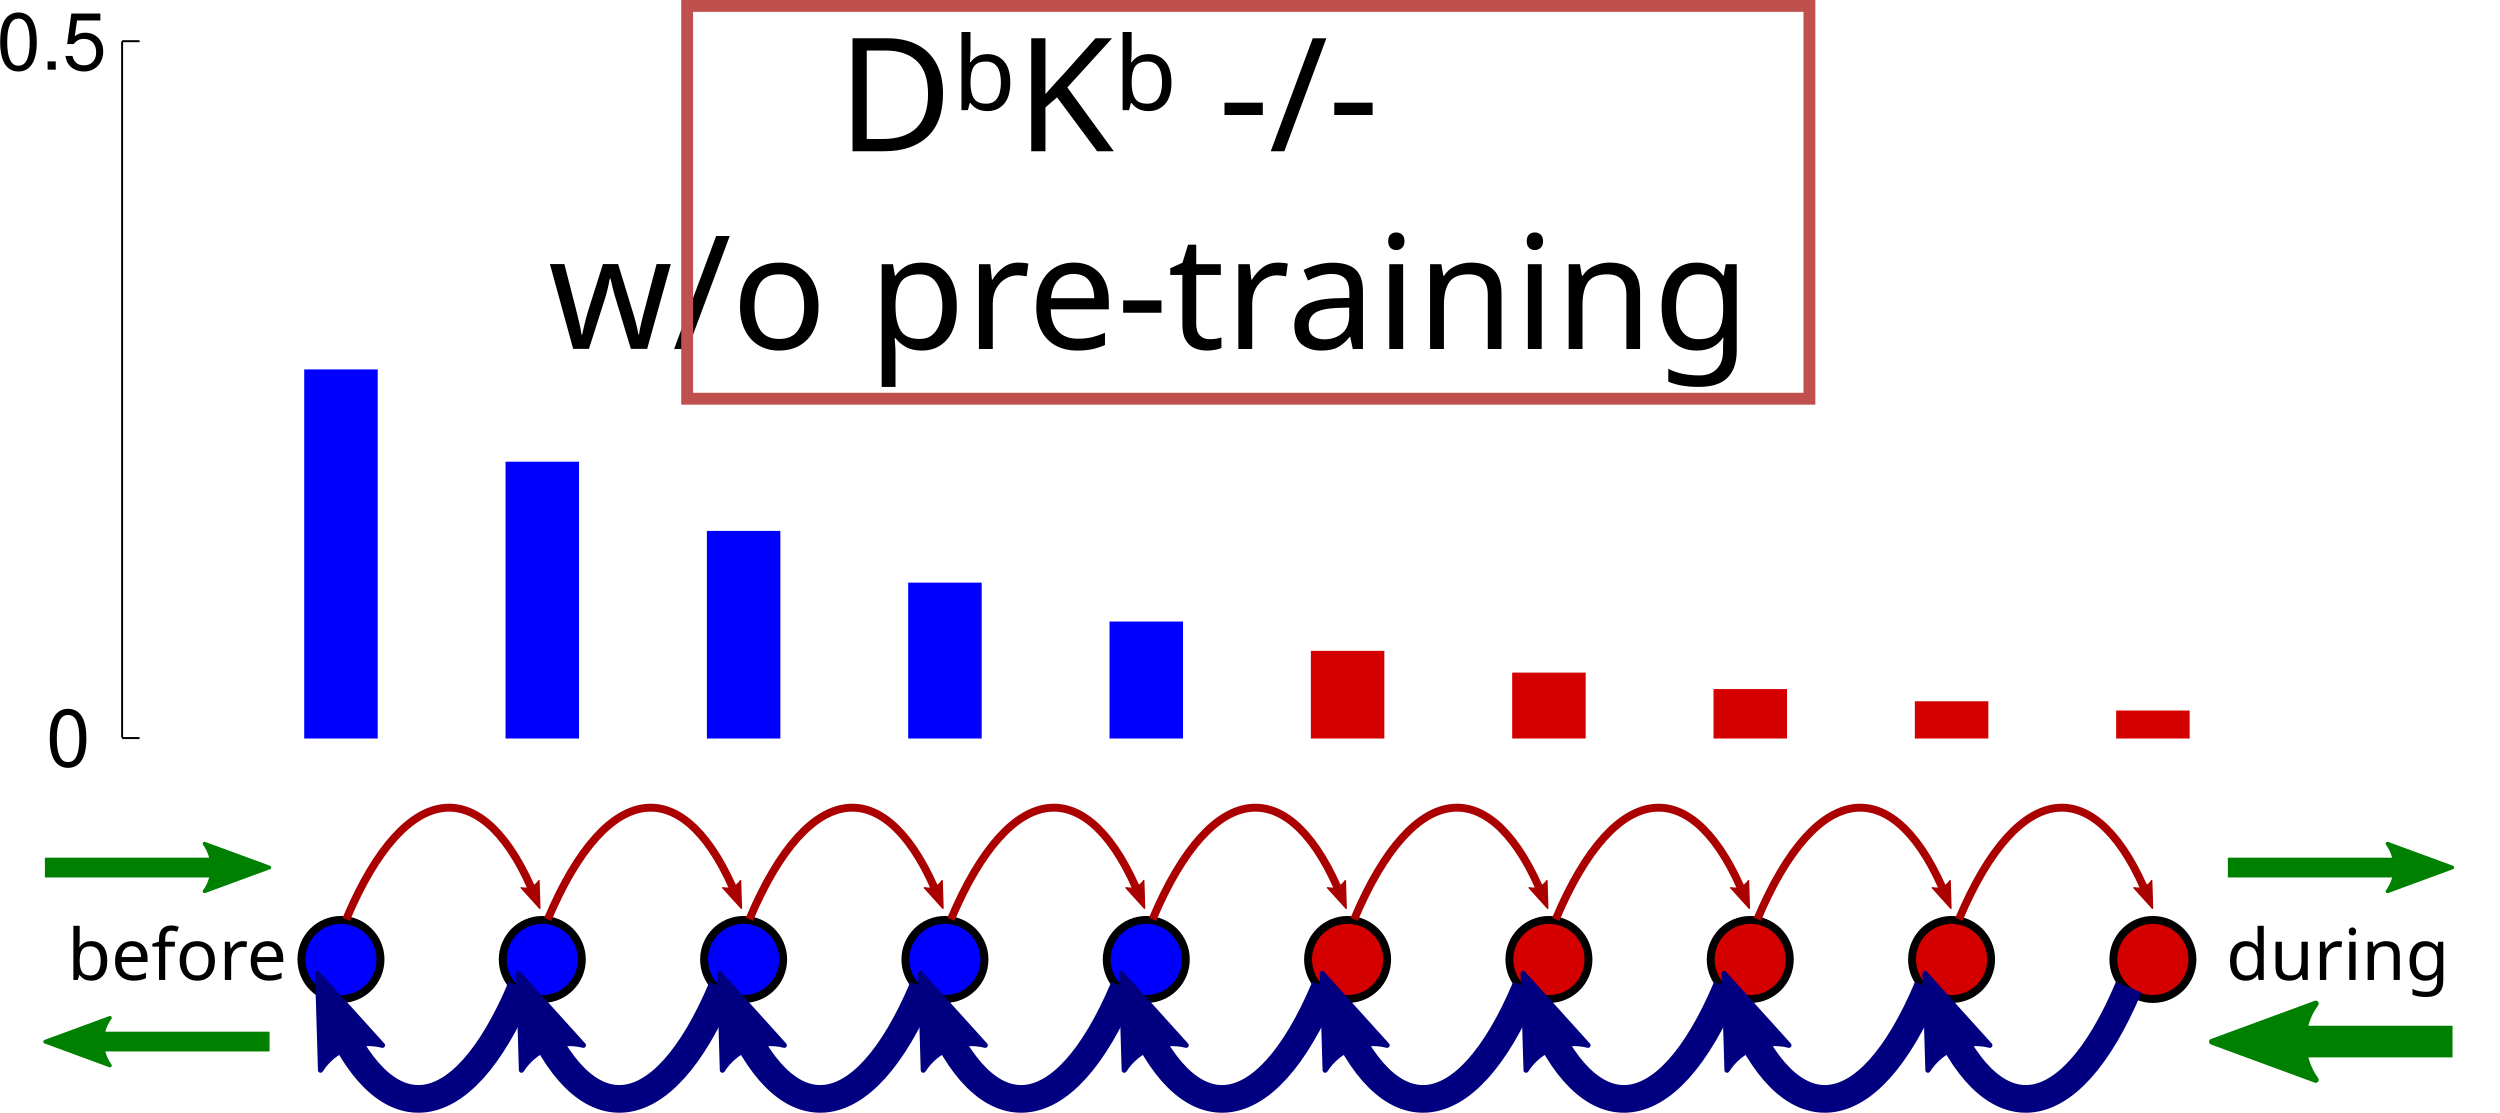
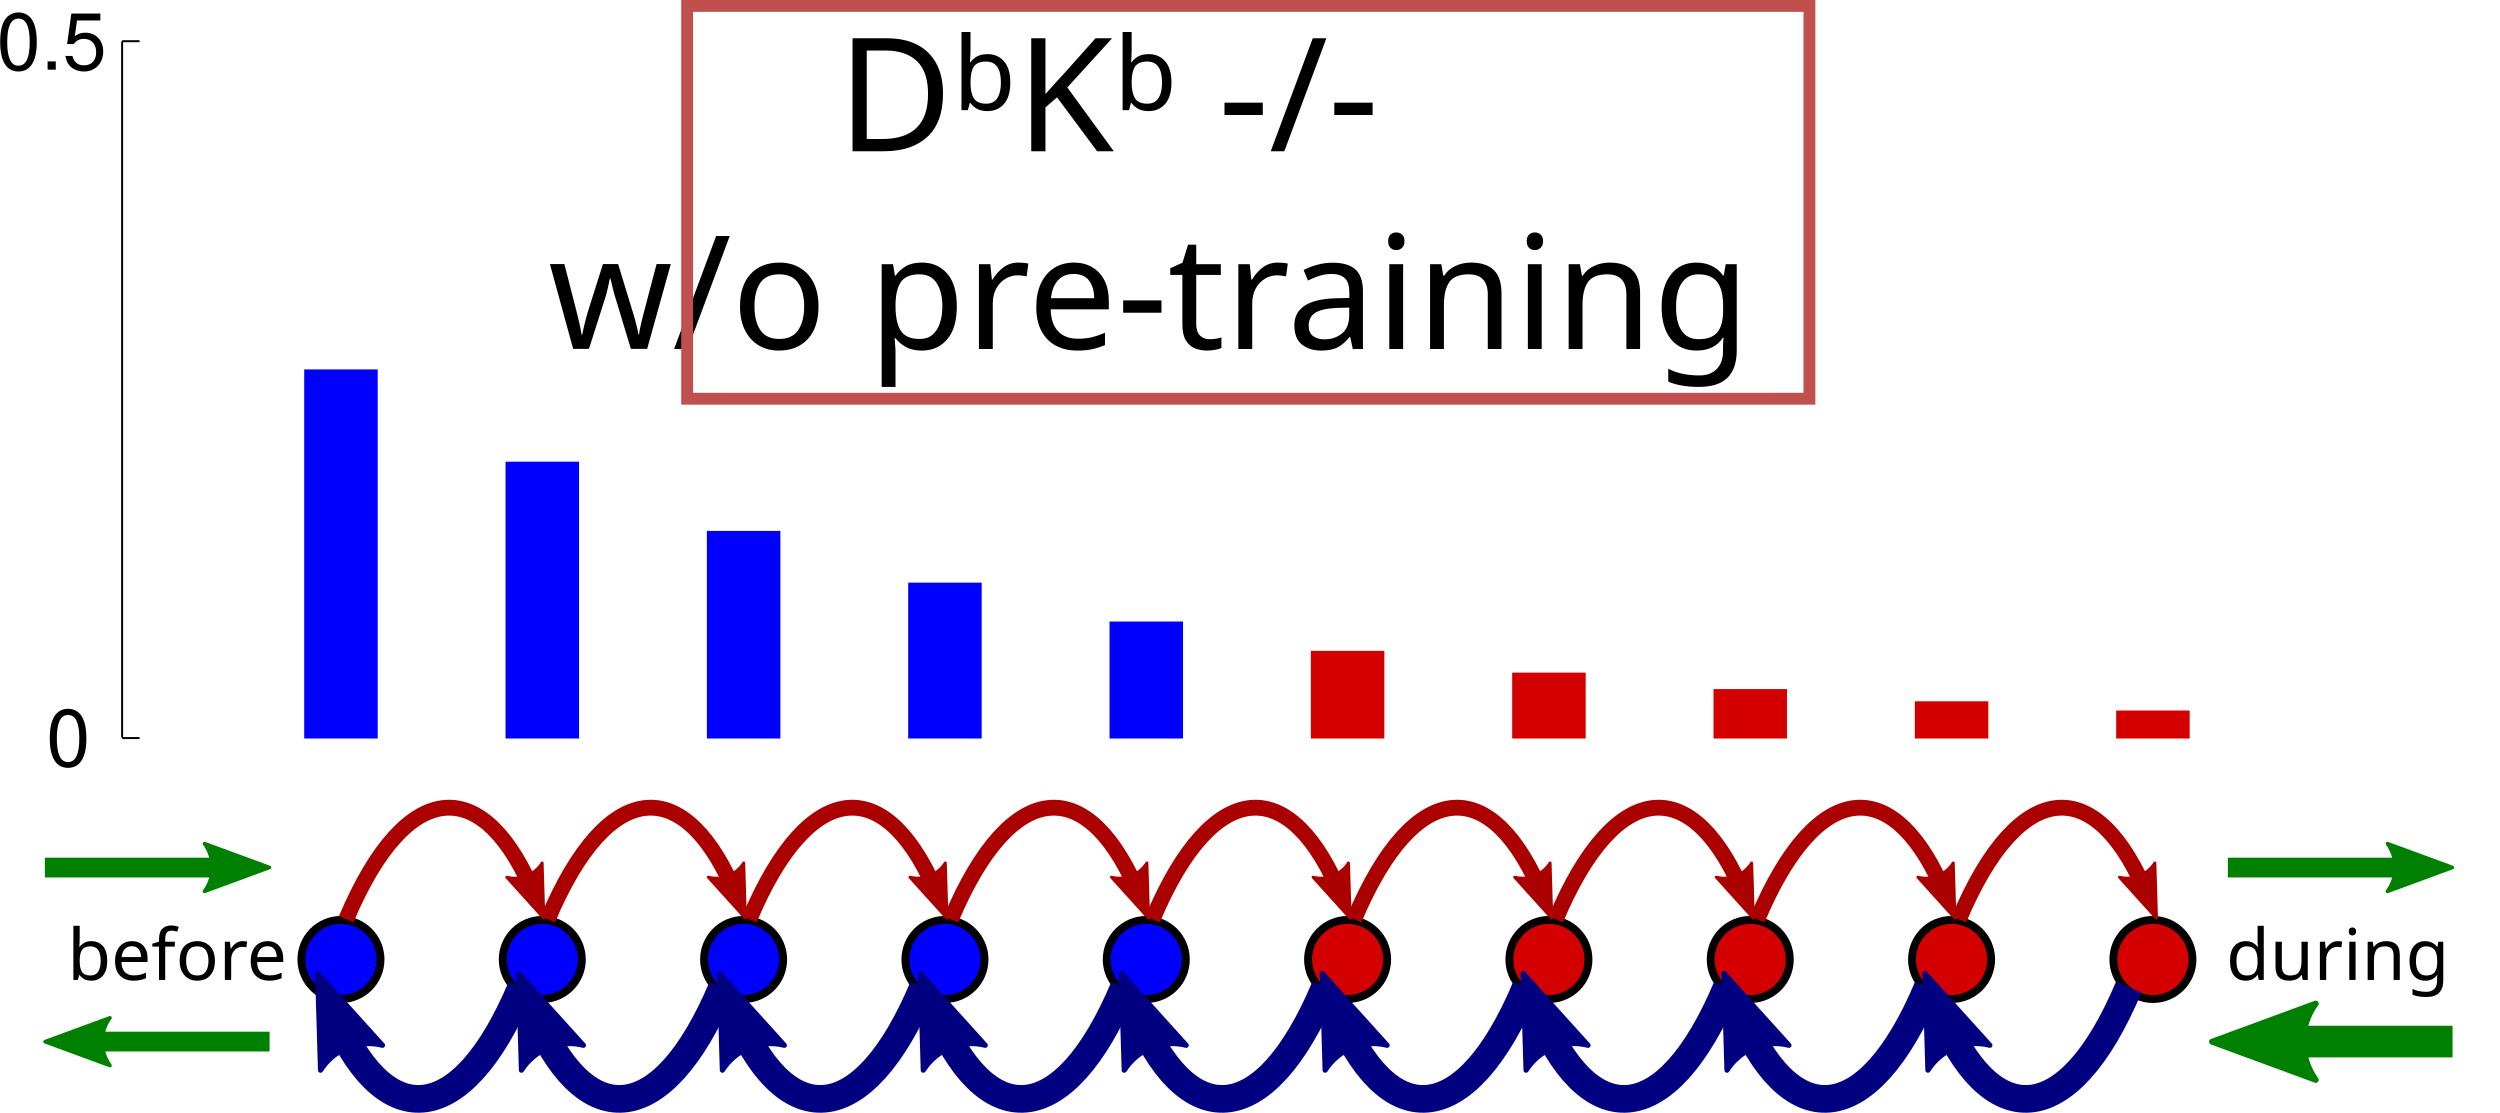
<svg xmlns="http://www.w3.org/2000/svg" width="316.084" height="140.688" id="svg2" version="1.1">
  <defs id="defs4">
    <marker orient="auto" refY="0" refX="0" id="Arrow2Send" style="overflow:visible">
      <path id="path4544" style="font-size:12px;fill-rule:evenodd;stroke-width:0.625;stroke-linejoin:round" d="M 8.719,4.034 -2.207,0.016 8.719,-4.002 c -1.745,2.372 -1.735,5.617 -6e-7,8.035 z" transform="matrix(-0.3,0,0,-0.3,0.69,0)" />
    </marker>
    <marker orient="auto" refY="0" refX="0" id="Arrow2Sstart" style="overflow:visible">
      <path id="path4541" style="font-size:12px;fill-rule:evenodd;stroke-width:0.625;stroke-linejoin:round" d="M 8.719,4.034 -2.207,0.016 8.719,-4.002 c -1.745,2.372 -1.735,5.617 -6e-7,8.035 z" transform="matrix(0.3,0,0,0.3,-0.69,0)" />
    </marker>
    <marker orient="auto" refY="0" refX="0" id="Arrow2Send-4" style="overflow:visible">
      <path id="path4544-5" style="font-size:12px;fill-rule:evenodd;stroke-width:0.625;stroke-linejoin:round" d="M 8.719,4.034 -2.207,0.016 8.719,-4.002 c -1.745,2.372 -1.735,5.617 -6e-7,8.035 z" transform="matrix(-0.3,0,0,-0.3,0.69,0)" />
    </marker>
    <marker orient="auto" refY="0" refX="0" id="Arrow2Send-3" style="overflow:visible">
      <path id="path4544-52" style="font-size:12px;fill-rule:evenodd;stroke-width:0.625;stroke-linejoin:round" d="M 8.719,4.034 -2.207,0.016 8.719,-4.002 c -1.745,2.372 -1.735,5.617 -6e-7,8.035 z" transform="matrix(-0.3,0,0,-0.3,0.69,0)" />
    </marker>
    <marker orient="auto" refY="0" refX="0" id="Arrow2Send-9" style="overflow:visible">
      <path id="path4544-4" style="font-size:12px;fill-rule:evenodd;stroke-width:0.625;stroke-linejoin:round" d="M 8.719,4.034 -2.207,0.016 8.719,-4.002 c -1.745,2.372 -1.735,5.617 -6e-7,8.035 z" transform="matrix(-0.3,0,0,-0.3,0.69,0)" />
    </marker>
    <marker orient="auto" refY="0" refX="0" id="Arrow2Send-0" style="overflow:visible">
      <path id="path4544-59" style="font-size:12px;fill-rule:evenodd;stroke-width:0.625;stroke-linejoin:round" d="M 8.719,4.034 -2.207,0.016 8.719,-4.002 c -1.745,2.372 -1.735,5.617 -6e-7,8.035 z" transform="matrix(-0.3,0,0,-0.3,0.69,0)" />
    </marker>
    <marker orient="auto" refY="0" refX="0" id="Arrow2Send-6" style="overflow:visible">
      <path id="path4544-594" style="font-size:12px;fill-rule:evenodd;stroke-width:0.625;stroke-linejoin:round" d="M 8.719,4.034 -2.207,0.016 8.719,-4.002 c -1.745,2.372 -1.735,5.617 -6e-7,8.035 z" transform="matrix(-0.3,0,0,-0.3,0.69,0)" />
    </marker>
    <marker orient="auto" refY="0" refX="0" id="Arrow2Send-43" style="overflow:visible">
      <path id="path4544-54" style="font-size:12px;fill-rule:evenodd;stroke-width:0.625;stroke-linejoin:round" d="M 8.719,4.034 -2.207,0.016 8.719,-4.002 c -1.745,2.372 -1.735,5.617 -6e-7,8.035 z" transform="matrix(-0.3,0,0,-0.3,0.69,0)" />
    </marker>
    <marker orient="auto" refY="0" refX="0" id="Arrow2Send-41" style="overflow:visible">
      <path id="path4544-6" style="font-size:12px;fill-rule:evenodd;stroke-width:0.625;stroke-linejoin:round" d="M 8.719,4.034 -2.207,0.016 8.719,-4.002 c -1.745,2.372 -1.735,5.617 -6e-7,8.035 z" transform="matrix(-0.3,0,0,-0.3,0.69,0)" />
    </marker>
    <marker orient="auto" refY="0" refX="0" id="Arrow2Send-1" style="overflow:visible">
      <path id="path4544-58" style="font-size:12px;fill-rule:evenodd;stroke-width:0.625;stroke-linejoin:round" d="M 8.719,4.034 -2.207,0.016 8.719,-4.002 c -1.745,2.372 -1.735,5.617 -6e-7,8.035 z" transform="matrix(-0.3,0,0,-0.3,0.69,0)" />
    </marker>
    <marker orient="auto" refY="0" refX="0" id="Arrow2Send-01" style="overflow:visible">
      <path id="path4544-40" style="font-size:12px;fill-rule:evenodd;stroke-width:0.625;stroke-linejoin:round" d="M 8.719,4.034 -2.207,0.016 8.719,-4.002 c -1.745,2.372 -1.735,5.617 -6e-7,8.035 z" transform="matrix(-0.3,0,0,-0.3,0.69,0)" />
    </marker>
    <marker orient="auto" refY="0" refX="0" id="Arrow2Send-91" style="overflow:visible">
      <path id="path4544-7" style="font-size:12px;fill-rule:evenodd;stroke-width:0.625;stroke-linejoin:round" d="M 8.719,4.034 -2.207,0.016 8.719,-4.002 c -1.745,2.372 -1.735,5.617 -6e-7,8.035 z" transform="matrix(-0.3,0,0,-0.3,0.69,0)" />
    </marker>
    <marker orient="auto" refY="0" refX="0" id="Arrow2Send-96" style="overflow:visible">
      <path id="path4544-8" style="font-size:12px;fill-rule:evenodd;stroke-width:0.625;stroke-linejoin:round" d="M 8.719,4.034 -2.207,0.016 8.719,-4.002 c -1.745,2.372 -1.735,5.617 -6e-7,8.035 z" transform="matrix(-0.3,0,0,-0.3,0.69,0)" />
    </marker>
    <marker orient="auto" refY="0" refX="0" id="Arrow2Send-30" style="overflow:visible">
      <path id="path4544-2" style="font-size:12px;fill-rule:evenodd;stroke-width:0.625;stroke-linejoin:round" d="M 8.719,4.034 -2.207,0.016 8.719,-4.002 c -1.745,2.372 -1.735,5.617 -6e-7,8.035 z" transform="matrix(-0.3,0,0,-0.3,0.69,0)" />
    </marker>
    <marker orient="auto" refY="0" refX="0" id="Arrow2Send-92" style="overflow:visible">
      <path id="path4544-24" style="font-size:12px;fill-rule:evenodd;stroke-width:0.625;stroke-linejoin:round" d="M 8.719,4.034 -2.207,0.016 8.719,-4.002 c -1.745,2.372 -1.735,5.617 -6e-7,8.035 z" transform="matrix(-0.3,0,0,-0.3,0.69,0)" />
    </marker>
    <marker orient="auto" refY="0" refX="0" id="Arrow2Send-8" style="overflow:visible">
      <path id="path4544-72" style="font-size:12px;fill-rule:evenodd;stroke-width:0.625;stroke-linejoin:round" d="M 8.719,4.034 -2.207,0.016 8.719,-4.002 c -1.745,2.372 -1.735,5.617 -6e-7,8.035 z" transform="matrix(-0.3,0,0,-0.3,0.69,0)" />
    </marker>
    <marker orient="auto" refY="0" refX="0" id="Arrow2Send-34" style="overflow:visible">
      <path id="path4544-3" style="font-size:12px;fill-rule:evenodd;stroke-width:0.625;stroke-linejoin:round" d="M 8.719,4.034 -2.207,0.016 8.719,-4.002 c -1.745,2.372 -1.735,5.617 -6e-7,8.035 z" transform="matrix(-0.3,0,0,-0.3,0.69,0)" />
    </marker>
    <marker orient="auto" refY="0" refX="0" id="Arrow2Send-32" style="overflow:visible">
      <path id="path4544-76" style="font-size:12px;fill-rule:evenodd;stroke-width:0.625;stroke-linejoin:round" d="M 8.719,4.034 -2.207,0.016 8.719,-4.002 c -1.745,2.372 -1.735,5.617 -6e-7,8.035 z" transform="matrix(-0.3,0,0,-0.3,0.69,0)" />
    </marker>
    <marker orient="auto" refY="0" refX="0" id="Arrow2Send-36" style="overflow:visible">
      <path id="path4544-9" style="font-size:12px;fill-rule:evenodd;stroke-width:0.625;stroke-linejoin:round" d="M 8.719,4.034 -2.207,0.016 8.719,-4.002 c -1.745,2.372 -1.735,5.617 -6e-7,8.035 z" transform="matrix(-0.3,0,0,-0.3,0.69,0)" />
    </marker>
    <marker orient="auto" refY="0" refX="0" id="Arrow2Send-33" style="overflow:visible">
      <path id="path4544-0" style="font-size:12px;fill-rule:evenodd;stroke-width:0.625;stroke-linejoin:round" d="M 8.719,4.034 -2.207,0.016 8.719,-4.002 c -1.745,2.372 -1.735,5.617 -6e-7,8.035 z" transform="matrix(-0.3,0,0,-0.3,0.69,0)" />
    </marker>
    <marker orient="auto" refY="0" refX="0" id="Arrow2SendM" style="overflow:visible">
      <path id="path3097" style="font-size:12px;fill:#aa0000;fill-rule:evenodd;stroke:#aa0000;stroke-width:0.625;stroke-linejoin:round" d="M 8.719,4.034 -2.207,0.016 8.719,-4.002 c -1.745,2.372 -1.735,5.617 -6e-7,8.035 z" transform="matrix(-0.3,0,0,-0.3,0.69,0)" />
    </marker>
    <marker orient="auto" refY="0" refX="0" id="Arrow2Sendg" style="overflow:visible">
      <path id="path3100" style="font-size:12px;fill:#aa0000;fill-rule:evenodd;stroke:#aa0000;stroke-width:0.625;stroke-linejoin:round" d="M 8.719,4.034 -2.207,0.016 8.719,-4.002 c -1.745,2.372 -1.735,5.617 -6e-7,8.035 z" transform="matrix(-0.3,0,0,-0.3,0.69,0)" />
    </marker>
    <marker orient="auto" refY="0" refX="0" id="Arrow2Send3" style="overflow:visible">
      <path id="path3103" style="font-size:12px;fill:#aa0000;fill-rule:evenodd;stroke:#aa0000;stroke-width:0.625;stroke-linejoin:round" d="M 8.719,4.034 -2.207,0.016 8.719,-4.002 c -1.745,2.372 -1.735,5.617 -6e-7,8.035 z" transform="matrix(-0.3,0,0,-0.3,0.69,0)" />
    </marker>
    <marker orient="auto" refY="0" refX="0" id="Arrow2Sends" style="overflow:visible">
      <path id="path3106" style="font-size:12px;fill:#aa0000;fill-rule:evenodd;stroke:#aa0000;stroke-width:0.625;stroke-linejoin:round" d="M 8.719,4.034 -2.207,0.016 8.719,-4.002 c -1.745,2.372 -1.735,5.617 -6e-7,8.035 z" transform="matrix(-0.3,0,0,-0.3,0.69,0)" />
    </marker>
    <marker orient="auto" refY="0" refX="0" id="Arrow2Sendz" style="overflow:visible">
      <path id="path3109" style="font-size:12px;fill:#aa0000;fill-rule:evenodd;stroke:#aa0000;stroke-width:0.625;stroke-linejoin:round" d="M 8.719,4.034 -2.207,0.016 8.719,-4.002 c -1.745,2.372 -1.735,5.617 -6e-7,8.035 z" transform="matrix(-0.3,0,0,-0.3,0.69,0)" />
    </marker>
    <marker orient="auto" refY="0" refX="0" id="Arrow2SendI" style="overflow:visible">
      <path id="path3112" style="font-size:12px;fill:#aa0000;fill-rule:evenodd;stroke:#aa0000;stroke-width:0.625;stroke-linejoin:round" d="M 8.719,4.034 -2.207,0.016 8.719,-4.002 c -1.745,2.372 -1.735,5.617 -6e-7,8.035 z" transform="matrix(-0.3,0,0,-0.3,0.69,0)" />
    </marker>
    <marker orient="auto" refY="0" refX="0" id="Arrow2Send7" style="overflow:visible">
      <path id="path3115" style="font-size:12px;fill:#aa0000;fill-rule:evenodd;stroke:#aa0000;stroke-width:0.625;stroke-linejoin:round" d="M 8.719,4.034 -2.207,0.016 8.719,-4.002 c -1.745,2.372 -1.735,5.617 -6e-7,8.035 z" transform="matrix(-0.3,0,0,-0.3,0.69,0)" />
    </marker>
    <marker orient="auto" refY="0" refX="0" id="Arrow2SendG" style="overflow:visible">
      <path id="path3118" style="font-size:12px;fill:#aa0000;fill-rule:evenodd;stroke:#aa0000;stroke-width:0.625;stroke-linejoin:round" d="M 8.719,4.034 -2.207,0.016 8.719,-4.002 c -1.745,2.372 -1.735,5.617 -6e-7,8.035 z" transform="matrix(-0.3,0,0,-0.3,0.69,0)" />
    </marker>
    <marker orient="auto" refY="0" refX="0" id="Arrow2SendJ" style="overflow:visible">
      <path id="path3121" style="font-size:12px;fill:#aa0000;fill-rule:evenodd;stroke:#aa0000;stroke-width:0.625;stroke-linejoin:round" d="M 8.719,4.034 -2.207,0.016 8.719,-4.002 c -1.745,2.372 -1.735,5.617 -6e-7,8.035 z" transform="matrix(-0.3,0,0,-0.3,0.69,0)" />
    </marker>
    <marker orient="auto" refY="0" refX="0" id="Arrow2Sendzk" style="overflow:visible">
      <path id="path3315" style="font-size:12px;fill:#000080;fill-rule:evenodd;stroke:#000080;stroke-width:0.625;stroke-linejoin:round" d="M 8.719,4.034 -2.207,0.016 8.719,-4.002 c -1.745,2.372 -1.735,5.617 -6e-7,8.035 z" transform="matrix(-0.3,0,0,-0.3,0.69,0)" />
    </marker>
    <marker orient="auto" refY="0" refX="0" id="Arrow2SendD" style="overflow:visible">
      <path id="path3318" style="font-size:12px;fill:#000080;fill-rule:evenodd;stroke:#000080;stroke-width:0.625;stroke-linejoin:round" d="M 8.719,4.034 -2.207,0.016 8.719,-4.002 c -1.745,2.372 -1.735,5.617 -6e-7,8.035 z" transform="matrix(-0.3,0,0,-0.3,0.69,0)" />
    </marker>
    <marker orient="auto" refY="0" refX="0" id="Arrow2SendO" style="overflow:visible">
      <path id="path3321" style="font-size:12px;fill:#000080;fill-rule:evenodd;stroke:#000080;stroke-width:0.625;stroke-linejoin:round" d="M 8.719,4.034 -2.207,0.016 8.719,-4.002 c -1.745,2.372 -1.735,5.617 -6e-7,8.035 z" transform="matrix(-0.3,0,0,-0.3,0.69,0)" />
    </marker>
    <marker orient="auto" refY="0" refX="0" id="Arrow2Sendu" style="overflow:visible">
      <path id="path3324" style="font-size:12px;fill:#000080;fill-rule:evenodd;stroke:#000080;stroke-width:0.625;stroke-linejoin:round" d="M 8.719,4.034 -2.207,0.016 8.719,-4.002 c -1.745,2.372 -1.735,5.617 -6e-7,8.035 z" transform="matrix(-0.3,0,0,-0.3,0.69,0)" />
    </marker>
    <marker orient="auto" refY="0" refX="0" id="Arrow2Sendd" style="overflow:visible">
      <path id="path3327" style="font-size:12px;fill:#000080;fill-rule:evenodd;stroke:#000080;stroke-width:0.625;stroke-linejoin:round" d="M 8.719,4.034 -2.207,0.016 8.719,-4.002 c -1.745,2.372 -1.735,5.617 -6e-7,8.035 z" transform="matrix(-0.3,0,0,-0.3,0.69,0)" />
    </marker>
    <marker orient="auto" refY="0" refX="0" id="Arrow2Send9" style="overflow:visible">
      <path id="path3330" style="font-size:12px;fill:#000080;fill-rule:evenodd;stroke:#000080;stroke-width:0.625;stroke-linejoin:round" d="M 8.719,4.034 -2.207,0.016 8.719,-4.002 c -1.745,2.372 -1.735,5.617 -6e-7,8.035 z" transform="matrix(-0.3,0,0,-0.3,0.69,0)" />
    </marker>
    <marker orient="auto" refY="0" refX="0" id="Arrow2SendI1" style="overflow:visible">
      <path id="path3333" style="font-size:12px;fill:#000080;fill-rule:evenodd;stroke:#000080;stroke-width:0.625;stroke-linejoin:round" d="M 8.719,4.034 -2.207,0.016 8.719,-4.002 c -1.745,2.372 -1.735,5.617 -6e-7,8.035 z" transform="matrix(-0.3,0,0,-0.3,0.69,0)" />
    </marker>
    <marker orient="auto" refY="0" refX="0" id="Arrow2Senda" style="overflow:visible">
      <path id="path3336" style="font-size:12px;fill:#000080;fill-rule:evenodd;stroke:#000080;stroke-width:0.625;stroke-linejoin:round" d="M 8.719,4.034 -2.207,0.016 8.719,-4.002 c -1.745,2.372 -1.735,5.617 -6e-7,8.035 z" transform="matrix(-0.3,0,0,-0.3,0.69,0)" />
    </marker>
    <marker orient="auto" refY="0" refX="0" id="Arrow2SendaN" style="overflow:visible">
      <path id="path3339" style="font-size:12px;fill:#000080;fill-rule:evenodd;stroke:#000080;stroke-width:0.625;stroke-linejoin:round" d="M 8.719,4.034 -2.207,0.016 8.719,-4.002 c -1.745,2.372 -1.735,5.617 -6e-7,8.035 z" transform="matrix(-0.3,0,0,-0.3,0.69,0)" />
    </marker>
    <marker orient="auto" refY="0" refX="0" id="Arrow2Send-33d2" style="overflow:visible">
      <path id="path5288" style="font-size:12px;fill:#008000;fill-rule:evenodd;stroke:#008000;stroke-width:0.625;stroke-linejoin:round" d="M 8.719,4.034 -2.207,0.016 8.719,-4.002 c -1.745,2.372 -1.735,5.617 -6e-7,8.035 z" transform="matrix(-0.3,0,0,-0.3,0.69,0)" />
    </marker>
    <marker orient="auto" refY="0" refX="0" id="Arrow2Send-337r" style="overflow:visible">
      <path id="path5291" style="font-size:12px;fill:#008000;fill-rule:evenodd;stroke:#008000;stroke-width:0.625;stroke-linejoin:round" d="M 8.719,4.034 -2.207,0.016 8.719,-4.002 c -1.745,2.372 -1.735,5.617 -6e-7,8.035 z" transform="matrix(-0.3,0,0,-0.3,0.69,0)" />
    </marker>
    <marker orient="auto" refY="0" refX="0" id="Arrow2Send-33Jk" style="overflow:visible">
      <path id="path5285" style="font-size:12px;fill:#008000;fill-rule:evenodd;stroke:#008000;stroke-width:0.625;stroke-linejoin:round" d="M 8.719,4.034 -2.207,0.016 8.719,-4.002 c -1.745,2.372 -1.735,5.617 -6e-7,8.035 z" transform="matrix(-0.3,0,0,-0.3,0.69,0)" />
    </marker>
    <marker orient="auto" refY="0" refX="0" id="Arrow2Send-33V0" style="overflow:visible">
      <path id="path5294" style="font-size:12px;fill:#008000;fill-rule:evenodd;stroke:#008000;stroke-width:0.625;stroke-linejoin:round" d="M 8.719,4.034 -2.207,0.016 8.719,-4.002 c -1.745,2.372 -1.735,5.617 -6e-7,8.035 z" transform="matrix(-0.3,0,0,-0.3,0.69,0)" />
    </marker>
  </defs>
  <g id="layer1" transform="translate(-99.48812,-319.6246)">
    <path transform="matrix(-1,0,0,1,556.6883,93.57143)" style="fill:#d40000;stroke:#000000;stroke-width:1;stroke-linecap:round;stroke-linejoin:round;stroke-miterlimit:4;stroke-dasharray:none;stroke-dashoffset:0" id="path2994-3-2-1" d="m 190,347.362 c 0,2.761 -2.239,5 -5,5 -2.761,0 -5,-2.239 -5,-5 0,-2.761 2.239,-5 5,-5 2.761,0 5,2.239 5,5 z" />
    <path transform="matrix(-1,0,0,1,531.2338,93.57143)" style="fill:#d40000;stroke:#000000;stroke-width:1;stroke-linecap:round;stroke-linejoin:round;stroke-miterlimit:4;stroke-dasharray:none;stroke-dashoffset:0" id="path2994-3-2-7" d="m 190,347.362 c 0,2.761 -2.239,5 -5,5 -2.761,0 -5,-2.239 -5,-5 0,-2.761 2.239,-5 5,-5 2.761,0 5,2.239 5,5 z" />
    <path transform="matrix(-1,0,0,1,480.3247,93.57143)" style="fill:#d40000;stroke:#000000;stroke-width:1;stroke-linecap:round;stroke-linejoin:round;stroke-miterlimit:4;stroke-dasharray:none;stroke-dashoffset:0" id="path2994-3-2-4" d="m 190,347.362 c 0,2.761 -2.239,5 -5,5 -2.761,0 -5,-2.239 -5,-5 0,-2.761 2.239,-5 5,-5 2.761,0 5,2.239 5,5 z" />
    <path transform="matrix(-1,0,0,1,505.7792,93.57143)" style="fill:#d40000;stroke:#000000;stroke-width:1;stroke-linecap:round;stroke-linejoin:round;stroke-miterlimit:4;stroke-dasharray:none;stroke-dashoffset:0" id="path2994-3-2-0" d="m 190,347.362 c 0,2.761 -2.239,5 -5,5 -2.761,0 -5,-2.239 -5,-5 0,-2.761 2.239,-5 5,-5 2.761,0 5,2.239 5,5 z" />
    <path transform="matrix(-1,0,0,1,454.8701,93.57143)" style="fill:#d40000;stroke:#000000;stroke-width:1;stroke-linecap:round;stroke-linejoin:round;stroke-miterlimit:4;stroke-dasharray:none;stroke-dashoffset:0" id="path2994-3-2-9" d="m 190,347.362 c 0,2.761 -2.239,5 -5,5 -2.761,0 -5,-2.239 -5,-5 0,-2.761 2.239,-5 5,-5 2.761,0 5,2.239 5,5 z" />
    <path transform="matrix(-1,0,0,1,327.5974,93.57143)" style="fill:#0000ff;stroke:#000000;stroke-width:1;stroke-linecap:round;stroke-linejoin:round;stroke-miterlimit:4;stroke-dasharray:none;stroke-dashoffset:0" id="path2994-4" d="m 190,347.362 c 0,2.761 -2.239,5 -5,5 -2.761,0 -5,-2.239 -5,-5 0,-2.761 2.239,-5 5,-5 2.761,0 5,2.239 5,5 z" />
    <path transform="matrix(-1,0,0,1,353.0519,93.57143)" style="fill:#0000ff;stroke:#000000;stroke-width:1;stroke-linecap:round;stroke-linejoin:round;stroke-miterlimit:4;stroke-dasharray:none;stroke-dashoffset:0" id="path2994-8" d="m 190,347.362 c 0,2.761 -2.239,5 -5,5 -2.761,0 -5,-2.239 -5,-5 0,-2.761 2.239,-5 5,-5 2.761,0 5,2.239 5,5 z" />
    <path transform="matrix(-1,0,0,1,378.5065,93.57143)" style="fill:#0000ff;stroke:#000000;stroke-width:1;stroke-linecap:round;stroke-linejoin:round;stroke-miterlimit:4;stroke-dasharray:none;stroke-dashoffset:0" id="path2994-82" d="m 190,347.362 c 0,2.761 -2.239,5 -5,5 -2.761,0 -5,-2.239 -5,-5 0,-2.761 2.239,-5 5,-5 2.761,0 5,2.239 5,5 z" />
    <path transform="matrix(-1,0,0,1,403.961,93.57143)" style="fill:#0000ff;stroke:#000000;stroke-width:1;stroke-linecap:round;stroke-linejoin:round;stroke-miterlimit:4;stroke-dasharray:none;stroke-dashoffset:0" id="path2994-45" d="m 190,347.362 c 0,2.761 -2.239,5 -5,5 -2.761,0 -5,-2.239 -5,-5 0,-2.761 2.239,-5 5,-5 2.761,0 5,2.239 5,5 z" />
    <path transform="matrix(-1,0,0,1,429.4156,93.57143)" style="fill:#0000ff;stroke:#000000;stroke-width:1;stroke-linecap:round;stroke-linejoin:round;stroke-miterlimit:4;stroke-dasharray:none;stroke-dashoffset:0" id="path2994-5" d="m 190,347.362 c 0,2.761 -2.239,5 -5,5 -2.761,0 -5,-2.239 -5,-5 0,-2.761 2.239,-5 5,-5 2.761,0 5,2.239 5,5 z" />
-     <path style="fill:none;stroke:#aa0000;stroke-width:1;stroke-linecap:butt;stroke-linejoin:miter;stroke-miterlimit:4;stroke-opacity:1;stroke-dasharray:none;marker-end:url(#Arrow2Sendz)" d="m 143.256,435.86 c 7.696,-18.279 17.625,-18.423 23.968,-2.651" id="path5894-5" />
-     <path style="fill:none;stroke:#aa0000;stroke-width:1;stroke-linecap:butt;stroke-linejoin:miter;stroke-miterlimit:4;stroke-opacity:1;stroke-dasharray:none;marker-end:url(#Arrow2Sends)" d="m 347.157,435.86 c 7.696,-18.279 17.625,-18.423 23.968,-2.651" id="path5894-5-4" />
-     <path style="fill:none;stroke:#aa0000;stroke-width:1;stroke-linecap:butt;stroke-linejoin:miter;stroke-miterlimit:4;stroke-opacity:1;stroke-dasharray:none;marker-end:url(#Arrow2Sendg)" d="m 321.669,435.86 c 7.696,-18.279 17.625,-18.423 23.968,-2.651" id="path5894-5-9" />
-     <path style="fill:none;stroke:#aa0000;stroke-width:1;stroke-linecap:butt;stroke-linejoin:miter;stroke-miterlimit:4;stroke-opacity:1;stroke-dasharray:none;marker-end:url(#Arrow2SendJ)" d="m 296.182,435.86 c 7.696,-18.279 17.625,-18.423 23.968,-2.651" id="path5894-5-93" />
-     <path style="fill:none;stroke:#aa0000;stroke-width:1;stroke-linecap:butt;stroke-linejoin:miter;stroke-miterlimit:4;stroke-opacity:1;stroke-dasharray:none;marker-end:url(#Arrow2SendG)" d="m 270.694,435.86 c 7.696,-18.279 17.625,-18.423 23.968,-2.651" id="path5894-5-48" />
-     <path style="fill:none;stroke:#aa0000;stroke-width:1;stroke-linecap:butt;stroke-linejoin:miter;stroke-miterlimit:4;stroke-opacity:1;stroke-dasharray:none;marker-end:url(#Arrow2SendM)" d="m 245.206,435.86 c 7.696,-18.279 17.625,-18.423 23.968,-2.651" id="path5894-5-8" />
-     <path style="fill:none;stroke:#aa0000;stroke-width:1;stroke-linecap:butt;stroke-linejoin:miter;stroke-miterlimit:4;stroke-opacity:1;stroke-dasharray:none;marker-end:url(#Arrow2Send3)" d="m 219.719,435.86 c 7.696,-18.279 17.625,-18.423 23.968,-2.651" id="path5894-5-2" />
-     <path style="fill:none;stroke:#aa0000;stroke-width:1;stroke-linecap:butt;stroke-linejoin:miter;stroke-miterlimit:4;stroke-opacity:1;stroke-dasharray:none;marker-end:url(#Arrow2SendI)" d="m 194.231,435.86 c 7.696,-18.279 17.625,-18.423 23.968,-2.651" id="path5894-5-98" />
-     <path style="fill:none;stroke:#aa0000;stroke-width:1;stroke-linecap:butt;stroke-linejoin:miter;stroke-miterlimit:4;stroke-opacity:1;stroke-dasharray:none;marker-end:url(#Arrow2Send7)" d="m 168.743,435.86 c 7.696,-18.279 17.625,-18.423 23.968,-2.651" id="path5894-5-49" />
+     <path style="fill:none;stroke:#aa0000;stroke-width:2;stroke-linecap:butt;stroke-linejoin:miter;stroke-miterlimit:4;stroke-opacity:1;stroke-dasharray:none;marker-end:url(#Arrow2Sendz)" d="m 143.256,435.86 c 7.696,-18.279 17.625,-18.423 23.968,-2.651" id="path5894-5" />
+     <path style="fill:none;stroke:#aa0000;stroke-width:2;stroke-linecap:butt;stroke-linejoin:miter;stroke-miterlimit:4;stroke-opacity:1;stroke-dasharray:none;marker-end:url(#Arrow2Sends)" d="m 347.157,435.86 c 7.696,-18.279 17.625,-18.423 23.968,-2.651" id="path5894-5-4" />
+     <path style="fill:none;stroke:#aa0000;stroke-width:2;stroke-linecap:butt;stroke-linejoin:miter;stroke-miterlimit:4;stroke-opacity:1;stroke-dasharray:none;marker-end:url(#Arrow2Sendg)" d="m 321.669,435.86 c 7.696,-18.279 17.625,-18.423 23.968,-2.651" id="path5894-5-9" />
+     <path style="fill:none;stroke:#aa0000;stroke-width:2;stroke-linecap:butt;stroke-linejoin:miter;stroke-miterlimit:4;stroke-opacity:1;stroke-dasharray:none;marker-end:url(#Arrow2SendJ)" d="m 296.182,435.86 c 7.696,-18.279 17.625,-18.423 23.968,-2.651" id="path5894-5-93" />
+     <path style="fill:none;stroke:#aa0000;stroke-width:2;stroke-linecap:butt;stroke-linejoin:miter;stroke-miterlimit:4;stroke-opacity:1;stroke-dasharray:none;marker-end:url(#Arrow2SendG)" d="m 270.694,435.86 c 7.696,-18.279 17.625,-18.423 23.968,-2.651" id="path5894-5-48" />
+     <path style="fill:none;stroke:#aa0000;stroke-width:2;stroke-linecap:butt;stroke-linejoin:miter;stroke-miterlimit:4;stroke-opacity:1;stroke-dasharray:none;marker-end:url(#Arrow2SendM)" d="m 245.206,435.86 c 7.696,-18.279 17.625,-18.423 23.968,-2.651" id="path5894-5-8" />
+     <path style="fill:none;stroke:#aa0000;stroke-width:2;stroke-linecap:butt;stroke-linejoin:miter;stroke-miterlimit:4;stroke-opacity:1;stroke-dasharray:none;marker-end:url(#Arrow2Send3)" d="m 219.719,435.86 c 7.696,-18.279 17.625,-18.423 23.968,-2.651" id="path5894-5-2" />
+     <path style="fill:none;stroke:#aa0000;stroke-width:2;stroke-linecap:butt;stroke-linejoin:miter;stroke-miterlimit:4;stroke-opacity:1;stroke-dasharray:none;marker-end:url(#Arrow2SendI)" d="m 194.231,435.86 c 7.696,-18.279 17.625,-18.423 23.968,-2.651" id="path5894-5-98" />
+     <path style="fill:none;stroke:#aa0000;stroke-width:2;stroke-linecap:butt;stroke-linejoin:miter;stroke-miterlimit:4;stroke-opacity:1;stroke-dasharray:none;marker-end:url(#Arrow2Send7)" d="m 168.743,435.86 c 7.696,-18.279 17.625,-18.423 23.968,-2.651" id="path5894-5-49" />
    <path style="fill:none;stroke:#000080;stroke-width:3.5;stroke-linecap:butt;stroke-linejoin:miter;stroke-miterlimit:4;stroke-opacity:1;stroke-dasharray:none;stroke-dashoffset:0;marker-end:url(#Arrow2SendD)" d="m 165.399,444.446 c -7.696,18.279 -17.625,18.423 -23.968,2.651" id="path5894-5-1" />
    <path style="fill:none;stroke:#000080;stroke-width:3.5;stroke-linecap:butt;stroke-linejoin:miter;stroke-miterlimit:4;stroke-opacity:1;stroke-dasharray:none;stroke-dashoffset:0;marker-end:url(#Arrow2Senda)" d="m 368.626,444.446 c -7.696,18.279 -17.625,18.423 -23.968,2.651" id="path5894-5-1-1" />
    <path style="fill:none;stroke:#000080;stroke-width:3.5;stroke-linecap:butt;stroke-linejoin:miter;stroke-miterlimit:4;stroke-opacity:1;stroke-dasharray:none;stroke-dashoffset:0;marker-end:url(#Arrow2Sendd)" d="m 343.223,444.446 c -7.696,18.279 -17.625,18.423 -23.968,2.651" id="path5894-5-1-19" />
    <path style="fill:none;stroke:#000080;stroke-width:3.5;stroke-linecap:butt;stroke-linejoin:miter;stroke-miterlimit:4;stroke-opacity:1;stroke-dasharray:none;stroke-dashoffset:0;marker-end:url(#Arrow2SendI1)" d="m 317.819,444.446 c -7.696,18.279 -17.625,18.423 -23.968,2.651" id="path5894-5-1-0" />
    <path style="fill:none;stroke:#000080;stroke-width:3.5;stroke-linecap:butt;stroke-linejoin:miter;stroke-miterlimit:4;stroke-opacity:1;stroke-dasharray:none;stroke-dashoffset:0;marker-end:url(#Arrow2SendO)" d="m 292.416,444.446 c -7.696,18.279 -17.625,18.423 -23.968,2.651" id="path5894-5-1-8" />
    <path style="fill:none;stroke:#000080;stroke-width:3.5;stroke-linecap:butt;stroke-linejoin:miter;stroke-miterlimit:4;stroke-opacity:1;stroke-dasharray:none;stroke-dashoffset:0;marker-end:url(#Arrow2Sendu)" d="m 267.013,444.446 c -7.696,18.279 -17.625,18.423 -23.968,2.651" id="path5894-5-1-9" />
    <path style="fill:none;stroke:#000080;stroke-width:3.5;stroke-linecap:butt;stroke-linejoin:miter;stroke-miterlimit:4;stroke-opacity:1;stroke-dasharray:none;stroke-dashoffset:0;marker-end:url(#Arrow2Sendzk)" d="m 241.609,444.446 c -7.696,18.279 -17.625,18.423 -23.968,2.651" id="path5894-5-1-95" />
    <path style="fill:none;stroke:#000080;stroke-width:3.5;stroke-linecap:butt;stroke-linejoin:miter;stroke-miterlimit:4;stroke-opacity:1;stroke-dasharray:none;stroke-dashoffset:0;marker-end:url(#Arrow2Send9)" d="m 216.206,444.446 c -7.696,18.279 -17.625,18.423 -23.968,2.651" id="path5894-5-1-191" />
    <path style="fill:none;stroke:#000080;stroke-width:3.5;stroke-linecap:butt;stroke-linejoin:miter;stroke-miterlimit:4;stroke-opacity:1;stroke-dasharray:none;stroke-dashoffset:0;marker-end:url(#Arrow2SendaN)" d="m 190.802,444.446 c -7.696,18.279 -17.625,18.423 -23.968,2.651" id="path5894-5-1-15" />
    <g transform="matrix(1,0,0,-1,96.84421,425.3064)" id="g144">
      <text id="text146" transform="matrix(1,0,0,-1,8.5,8.8332)">
        <tspan id="tspan148" y="0" x="0" style="font-size:10px;font-variant:normal;font-weight:normal;writing-mode:lr-tb;fill:#000000;fill-opacity:1;fill-rule:nonzero;stroke:none;font-family:Helvetica;-inkscape-font-specification:Helvetica">0</tspan>
      </text>
    </g>
    <path id="path150" style="fill:none;stroke:#000000;stroke-width:0.25;stroke-linecap:butt;stroke-linejoin:round;stroke-miterlimit:10;stroke-opacity:1;stroke-dasharray:none" d="m 114.927,324.832 2.208,0" />
    <g transform="matrix(1,0,0,-1,98.90628,513.3483)" id="g154">
      <text id="text156" transform="matrix(1,0,0,-1,0.166797,184.917)">
        <tspan id="tspan158" y="0" x="0 5.56 8.34" style="font-size:10px;font-variant:normal;font-weight:normal;writing-mode:lr-tb;fill:#000000;fill-opacity:1;fill-rule:nonzero;stroke:none;font-family:Helvetica;-inkscape-font-specification:Helvetica">0.5</tspan>
      </text>
    </g>
    <path id="path176" style="fill:none;stroke:#000000;stroke-width:0.25;stroke-linecap:butt;stroke-linejoin:round;stroke-miterlimit:10;stroke-opacity:1;stroke-dasharray:none" d="m 114.927,412.873 0,-88.012" />
    <path id="path150-1" style="fill:none;stroke:#000000;stroke-width:0.25;stroke-linecap:butt;stroke-linejoin:round;stroke-miterlimit:10;stroke-opacity:1;stroke-dasharray:none" d="m 114.927,412.941 2.208,0" />
    <path id="path186" style="fill:#0000ff;fill-opacity:1;fill-rule:evenodd;stroke:none" d="m 137.952,412.998 9.292,0 0,-46.667 -9.292,0 0,46.667 z" />
    <path id="path190" style="fill:#0000ff;fill-opacity:1;fill-rule:evenodd;stroke:none" d="m 163.406,412.998 9.292,0 0,-35 -9.292,0 0,35 z" />
    <path id="path194" style="fill:#0000ff;fill-opacity:1;fill-rule:evenodd;stroke:none" d="m 188.861,412.998 9.292,0 0,-26.25 -9.292,0 0,26.25 z" />
    <path id="path198" style="fill:#0000ff;fill-opacity:1;fill-rule:evenodd;stroke:none" d="m 214.315,412.998 9.292,0 0,-19.708 -9.292,0 0,19.708 z" />
    <path id="path202" style="fill:#0000ff;fill-opacity:1;fill-rule:evenodd;stroke:none" d="m 239.77,412.998 9.292,0 0,-14.792 -9.292,0 0,14.792 z" />
    <path id="path206" style="fill:#d40000;fill-opacity:1;fill-rule:evenodd;stroke:none" d="m 265.224,412.998 9.292,0 0,-11.083 -9.292,0 0,11.083 z" />
    <path id="path210" style="fill:#d40000;fill-opacity:1;fill-rule:evenodd;stroke:none" d="m 290.679,412.998 9.292,0 0,-8.333 -9.292,0 0,8.333 z" />
    <path id="path214" style="fill:#d40000;fill-opacity:1;fill-rule:evenodd;stroke:none" d="m 316.133,412.998 9.292,0 0,-6.25 -9.292,0 0,6.25 z" />
    <path id="path218" style="fill:#d40000;fill-opacity:1;fill-rule:evenodd;stroke:none" d="m 341.588,412.998 9.292,0 0,-4.708 -9.292,0 0,4.708 z" />
    <path id="path222" style="fill:#d40000;fill-opacity:1;fill-rule:evenodd;stroke:none" d="m 367.043,412.998 9.292,0 0,-3.542 -9.292,0 0,3.542 z" />
    <text xml:space="preserve" style="font-size:20px;font-style:normal;font-weight:normal;text-align:center;line-height:125%;letter-spacing:0px;word-spacing:0px;text-anchor:middle;fill:#000000;fill-opacity:1;stroke:none;font-family:Sans" x="257.787" y="338.747" id="text2993-8">
      <tspan id="tspan2995-2" x="257.787" y="338.747">D<tspan id="tspan3069" style="font-size:65.001%;baseline-shift:super">b</tspan>K<tspan id="tspan3071" style="font-size:65.001%;baseline-shift:super">b</tspan> -/-</tspan>
      <tspan x="257.787" y="363.747" id="tspan2997-4">w/o pre-training</tspan>
    </text>
    <rect style="fill:none;stroke:#c0504d;stroke-width:1.5;stroke-linecap:butt;stroke-miterlimit:4;stroke-opacity:1;stroke-dasharray:none;stroke-dashoffset:0" id="rect3113" width="141.891" height="49.662" x="102.364" y="-0.869" transform="translate(84.00428,321.2439)" />
    <text xml:space="preserve" style="font-size:14px;font-style:normal;font-weight:normal;line-height:125%;letter-spacing:0px;word-spacing:0px;fill:#000000;fill-opacity:1;stroke:none;font-family:Sans" x="108.001" y="443.522" id="text3057">
      <tspan id="tspan3059" x="108.001" y="443.522" style="font-size:9px">before</tspan>
    </text>
    <text xml:space="preserve" style="font-size:14px;font-style:normal;font-weight:normal;line-height:125%;letter-spacing:0px;word-spacing:0px;fill:#000000;fill-opacity:1;stroke:none;font-family:Sans" x="380.939" y="443.522" id="text3057-1">
      <tspan id="tspan3059-7" x="380.939" y="443.522" style="font-size:9px">during</tspan>
    </text>
    <path style="fill:#ff9955;stroke:#008000;stroke-width:2.5;stroke-linecap:butt;stroke-linejoin:miter;stroke-miterlimit:4;stroke-opacity:1;stroke-dasharray:none;marker-end:url(#Arrow2Send-337r)" d="m 105.163,429.315 25,0" id="path3082" />
    <path style="fill:#ff9955;stroke:#008000;stroke-width:2.5;stroke-linecap:butt;stroke-linejoin:miter;stroke-miterlimit:4;stroke-opacity:1;stroke-dasharray:none;marker-end:url(#Arrow2Send-33d2)" d="m 133.572,451.315 -25,0" id="path3082-9" />
    <path style="fill:#ff9955;stroke:#008000;stroke-width:2.5;stroke-linecap:butt;stroke-linejoin:miter;stroke-miterlimit:4;stroke-opacity:1;stroke-dasharray:none;marker-end:url(#Arrow2Send-33V0)" d="m 381.163,429.315 25,0" id="path3082-2" />
    <path style="fill:#ff9955;stroke:#008000;stroke-width:4;stroke-linecap:butt;stroke-linejoin:miter;stroke-miterlimit:4;stroke-opacity:1;stroke-dasharray:none;marker-end:url(#Arrow2Send-33Jk)" d="m 409.572,451.315 -25,0" id="path3082-9-4" />
  </g>
</svg>
